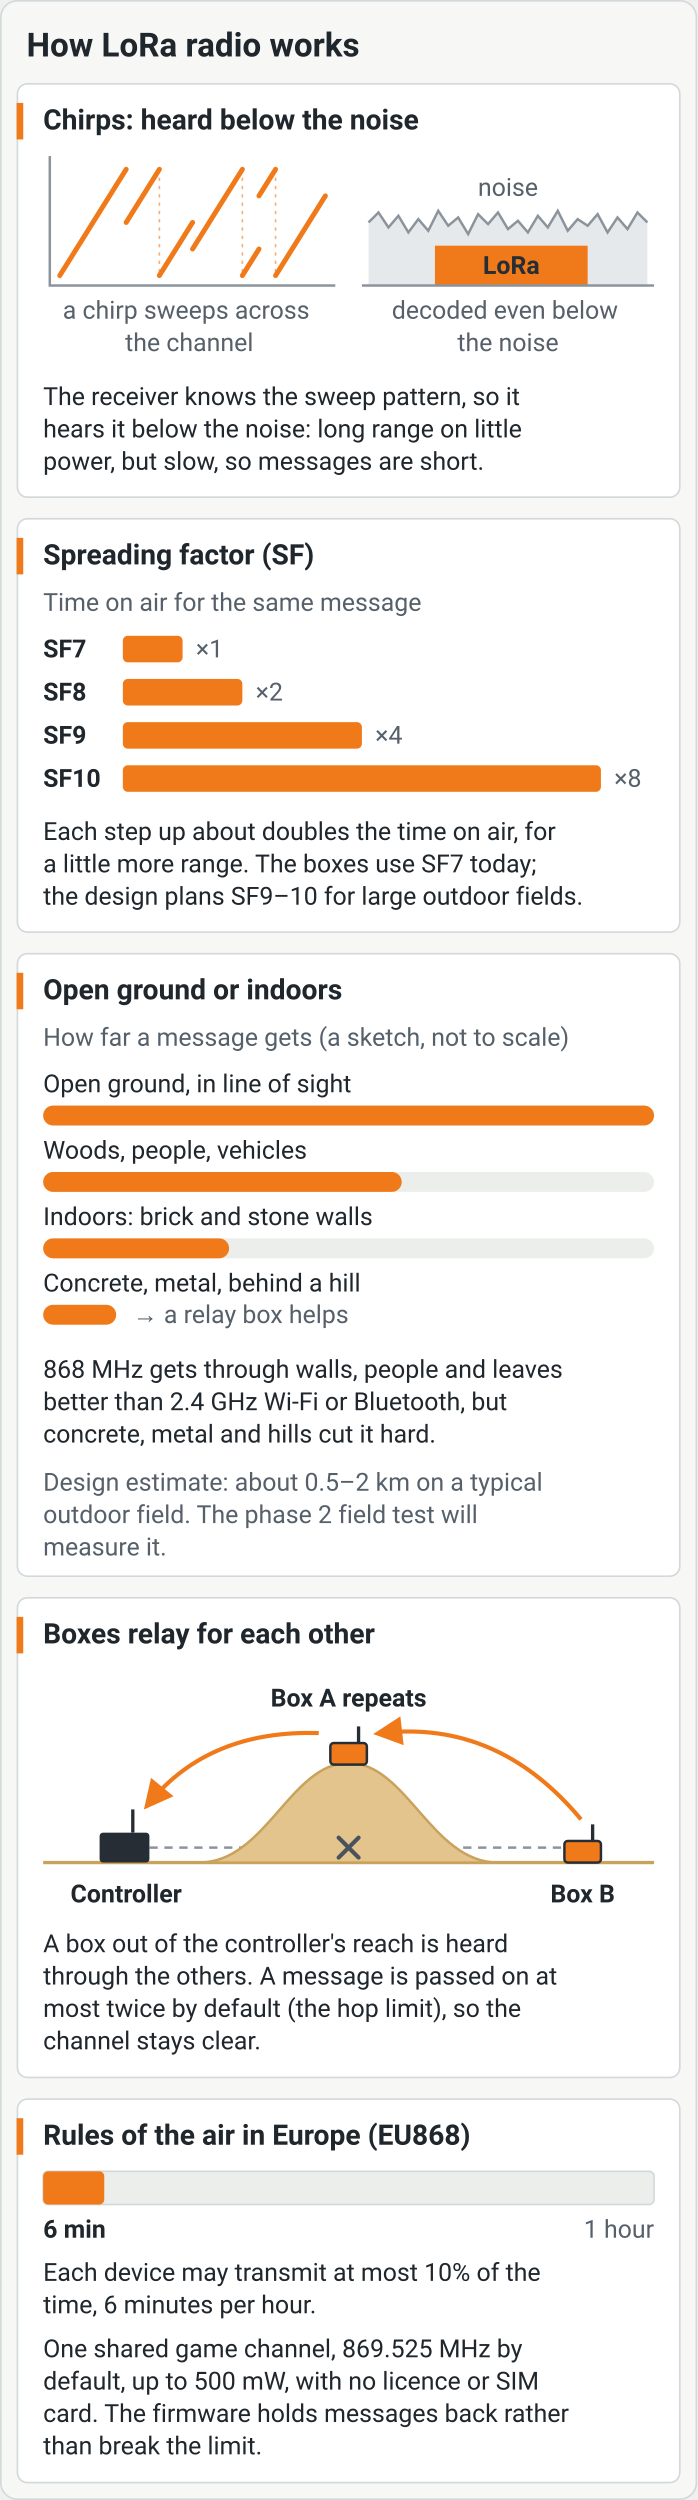
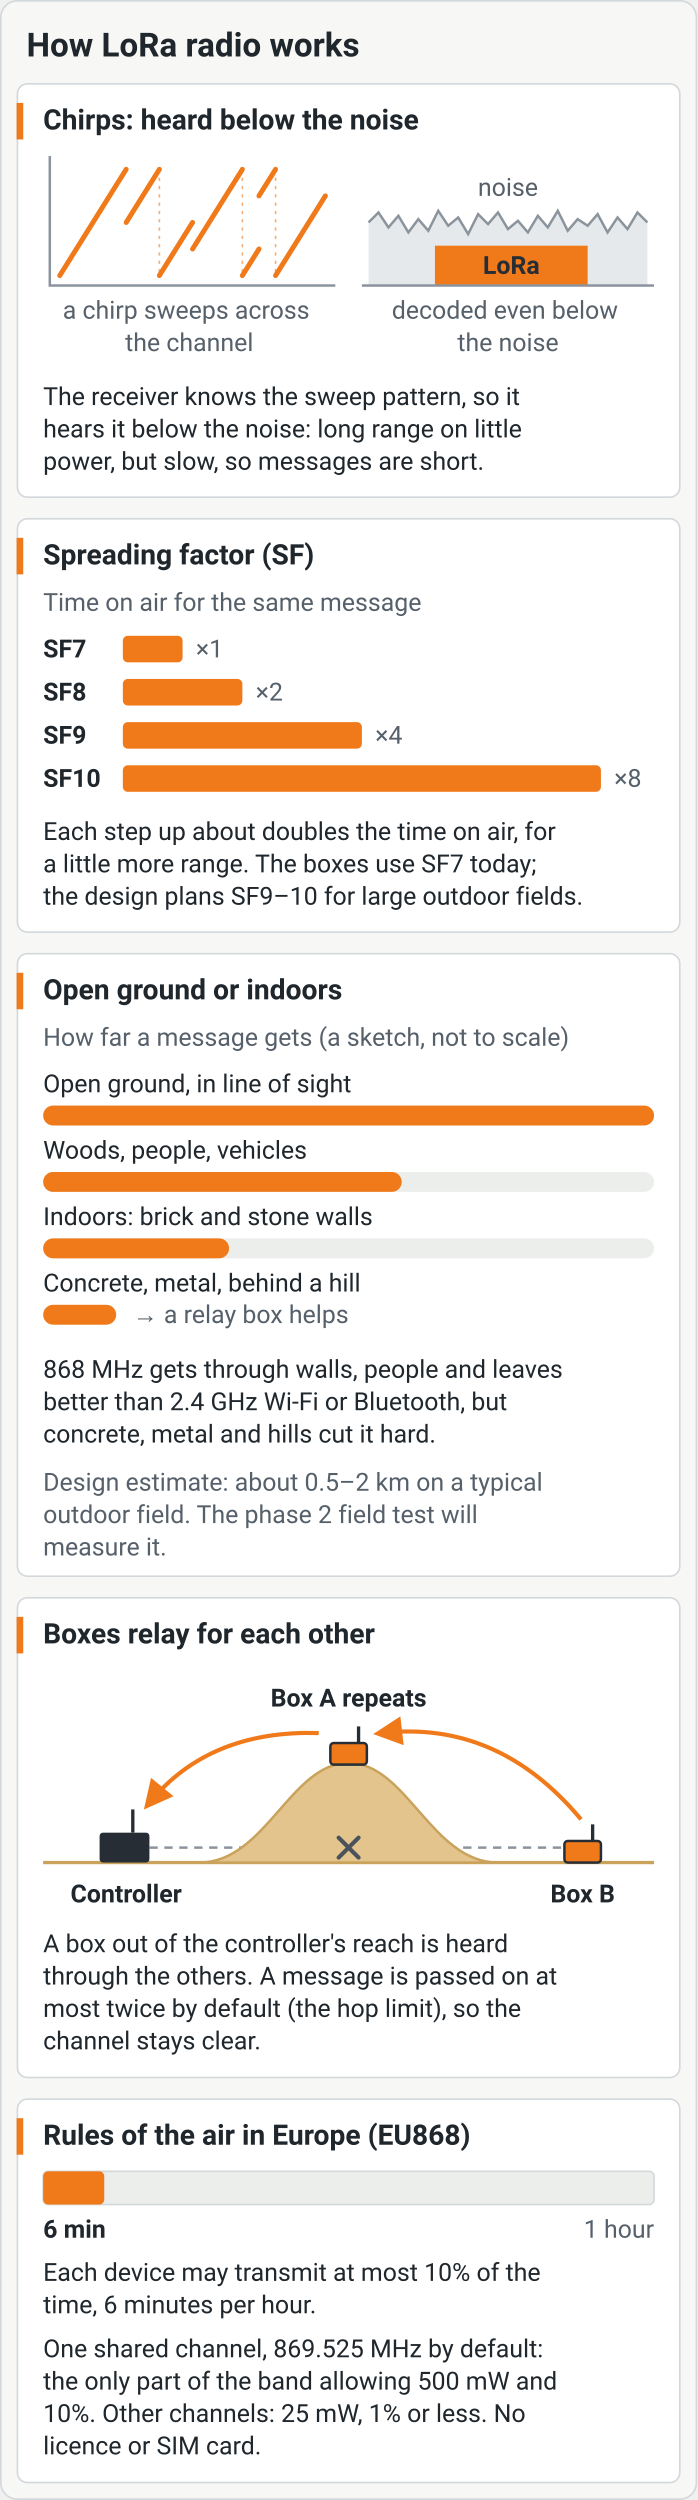
<svg xmlns="http://www.w3.org/2000/svg" viewBox="0 0 420 1506" width="420" height="1506" role="img" aria-labelledby="title desc" xml:lang="en" font-family="Barlow, 'Segoe UI', Roboto, 'Helvetica Neue', Arial, 'Liberation Sans', sans-serif" font-size="15" fill="#1f262c">
  <defs>
    <marker id="arrow" viewBox="0 0 10 10" refX="7" refY="5" markerWidth="7" markerHeight="7" orient="auto">
      <path d="M0 0L10 5L0 10z" fill="#f07a1a" />
    </marker>
  </defs>
  <rect x="0.5" y="0.5" width="419" height="1505" rx="10" fill="#f7f8f6" stroke="#d3d8db" />
  <text x="16" y="34" font-size="20" font-weight="600">How LoRa radio works</text>
  <g transform="translate(10 50)">
    <rect x="0.5" y="0.5" width="399" height="249" rx="6" fill="#ffffff" stroke="#d3d8db" />
    <rect x="0" y="12" width="4" height="22" fill="#f07a1a" />
    <text x="16" y="28" font-size="17" font-weight="600">Chirps: heard below the noise</text>
    <polyline points="20,44 20,122 192,122" fill="none" stroke="#8b949c" stroke-width="1.5" />
    <path d="M86 52V116M136 52V116M156 52V116" stroke="#f07a1a" stroke-width="1" stroke-dasharray="2 3" opacity="0.6" />
    <path d="M26 116L66 52M66 84L86 52M86 116L106 84M106 100L136 52M136 116L146 100M146 68L156 52M156 116L186 68" fill="none" stroke="#f07a1a" stroke-width="3" stroke-linecap="round" />
    <text x="104" y="142" text-anchor="middle" fill="#56606a">
      <tspan x="104">a chirp sweeps across</tspan>
      <tspan x="104" dy="19.5">the channel</tspan>
    </text>
    <polygon points="212,84 218,78 224,87 230,80 236,90 242,82 248,89 254,77 260,86 266,81 272,91 278,79 284,85 290,78 296,88 302,83 308,90 314,80 320,87 326,77 332,89 338,82 344,86 350,79 356,90 362,81 368,88 374,78 380,84 380,122 212,122" fill="#e6e9eb" />
    <rect x="252" y="98" width="92" height="24" fill="#f07a1a" />
    <text x="298" y="115" text-anchor="middle" font-weight="600" fill="#262d34">LoRa</text>
    <polyline points="212,84 218,78 224,87 230,80 236,90 242,82 248,89 254,77 260,86 266,81 272,91 278,79 284,85 290,78 296,88 302,83 308,90 314,80 320,87 326,77 332,89 338,82 344,86 350,79 356,90 362,81 368,88 374,78 380,84" fill="none" stroke="#8b949c" stroke-width="1.5" />
    <line x1="208" y1="122" x2="384" y2="122" stroke="#8b949c" stroke-width="1.5" />
    <text x="296" y="68" text-anchor="middle" fill="#56606a">noise</text>
    <text x="296" y="142" text-anchor="middle" fill="#56606a">
      <tspan x="296">decoded even below</tspan>
      <tspan x="296" dy="19.5">the noise</tspan>
    </text>
    <text x="16" y="194">
      <tspan x="16">The receiver knows the sweep pattern, so it</tspan>
      <tspan x="16" dy="19.5">hears it below the noise: long range on little</tspan>
      <tspan x="16" dy="19.5">power, but slow, so messages are short.</tspan>
    </text>
  </g>
  <g transform="translate(10 312)">
    <rect x="0.5" y="0.5" width="399" height="249" rx="6" fill="#ffffff" stroke="#d3d8db" />
    <rect x="0" y="12" width="4" height="22" fill="#f07a1a" />
    <text x="16" y="28" font-size="17" font-weight="600">Spreading factor (SF)</text>
    <text x="16" y="56" fill="#56606a">Time on air for the same message</text>
    <g font-weight="600">
      <text x="16" y="84">SF7</text>
      <text x="16" y="110">SF8</text>
      <text x="16" y="136">SF9</text>
      <text x="16" y="162">SF10</text>
    </g>
    <g fill="#f07a1a">
      <rect x="64" y="71" width="36" height="16" rx="3" />
      <rect x="64" y="97" width="72" height="16" rx="3" />
      <rect x="64" y="123" width="144" height="16" rx="3" />
      <rect x="64" y="149" width="288" height="16" rx="3" />
    </g>
    <g fill="#56606a">
      <text x="108" y="84">×1</text>
      <text x="144" y="110">×2</text>
      <text x="216" y="136">×4</text>
      <text x="360" y="162">×8</text>
    </g>
    <text x="16" y="194">
      <tspan x="16">Each step up about doubles the time on air, for</tspan>
      <tspan x="16" dy="19.5">a little more range. The boxes use SF7 today;</tspan>
      <tspan x="16" dy="19.5">the design plans SF9–10 for large outdoor fields.</tspan>
    </text>
  </g>
  <g transform="translate(10 574)">
    <rect x="0.5" y="0.5" width="399" height="375" rx="6" fill="#ffffff" stroke="#d3d8db" />
    <rect x="0" y="12" width="4" height="22" fill="#f07a1a" />
    <text x="16" y="28" font-size="17" font-weight="600">Open ground or indoors</text>
    <text x="16" y="56" fill="#56606a">How far a message gets (a sketch, not to scale)</text>
    <text x="16" y="84">Open ground, in line of sight</text>
    <text x="16" y="124">Woods, people, vehicles</text>
    <text x="16" y="164">Indoors: brick and stone walls</text>
    <text x="16" y="204">Concrete, metal, behind a hill</text>
    <g fill="#ebeeea">
      <rect x="16" y="92" width="368" height="12" rx="6" />
      <rect x="16" y="132" width="368" height="12" rx="6" />
      <rect x="16" y="172" width="368" height="12" rx="6" />
    </g>
    <g fill="#f07a1a">
      <rect x="16" y="92" width="368" height="12" rx="6" />
      <rect x="16" y="132" width="216" height="12" rx="6" />
      <rect x="16" y="172" width="112" height="12" rx="6" />
      <rect x="16" y="212" width="44" height="12" rx="6" />
    </g>
    <text x="70" y="223" fill="#56606a">→ a relay box helps</text>
    <text x="16" y="256">
      <tspan x="16">868 MHz gets through walls, people and leaves</tspan>
      <tspan x="16" dy="19.5">better than 2.4 GHz Wi-Fi or Bluetooth, but</tspan>
      <tspan x="16" dy="19.5">concrete, metal and hills cut it hard.</tspan>
    </text>
    <text x="16" y="324" fill="#56606a">
      <tspan x="16">Design estimate: about 0.5–2 km on a typical</tspan>
      <tspan x="16" dy="19.5">outdoor field. The phase 2 field test will</tspan>
      <tspan x="16" dy="19.5">measure it.</tspan>
    </text>
  </g>
  <g transform="translate(10 962)">
    <rect x="0.5" y="0.5" width="399" height="289" rx="6" fill="#ffffff" stroke="#d3d8db" />
    <rect x="0" y="12" width="4" height="22" fill="#f07a1a" />
    <text x="16" y="28" font-size="17" font-weight="600">Boxes relay for each other</text>
    <line x1="16" y1="160" x2="384" y2="160" stroke="#c9a25c" stroke-width="2" />
    <line x1="80" y1="151" x2="330" y2="151" stroke="#8b949c" stroke-width="1.5" stroke-dasharray="5 4" />
    <path d="M110 160C150 160 165 100 200 100C235 100 250 160 290 160z" fill="#e3c48d" stroke="#c9a25c" stroke-width="1.5" />
    <path d="M194 145l12 12M206 145l-12 12" stroke="#4a535c" stroke-width="2.5" stroke-linecap="round" />
    <path d="M340 134Q290 74 220 82" fill="none" stroke="#f07a1a" stroke-width="2.5" marker-end="url(#arrow)" />
    <path d="M182 82Q116 80 80 124" fill="none" stroke="#f07a1a" stroke-width="2.5" marker-end="url(#arrow)" />
    <line x1="70" y1="142" x2="70" y2="128" stroke="#262d34" stroke-width="2" />
    <rect x="50" y="142" width="30" height="18" rx="2" fill="#262d34" />
    <line x1="206" y1="88" x2="206" y2="78" stroke="#262d34" stroke-width="2" />
    <rect x="189" y="88" width="22" height="13" rx="2" fill="#f07a1a" stroke="#262d34" stroke-width="1.5" />
    <line x1="347" y1="147" x2="347" y2="137" stroke="#262d34" stroke-width="2" />
    <rect x="330" y="147" width="22" height="13" rx="2" fill="#f07a1a" stroke="#262d34" stroke-width="1.5" />
    <text x="200" y="66" text-anchor="middle" font-weight="600">Box A repeats</text>
    <text x="66" y="184" text-anchor="middle" font-weight="600">Controller</text>
    <text x="341" y="184" text-anchor="middle" font-weight="600">Box B</text>
    <text x="16" y="214">
      <tspan x="16">A box out of the controller's reach is heard</tspan>
      <tspan x="16" dy="19.5">through the others. A message is passed on at</tspan>
      <tspan x="16" dy="19.5">most twice by default (the hop limit), so the</tspan>
      <tspan x="16" dy="19.5">channel stays clear.</tspan>
    </text>
  </g>
  <g transform="translate(10 1264)">
    <rect x="0.5" y="0.5" width="399" height="231" rx="6" fill="#ffffff" stroke="#d3d8db" />
    <rect x="0" y="12" width="4" height="22" fill="#f07a1a" />
    <text x="16" y="28" font-size="17" font-weight="600">Rules of the air in Europe (EU868)</text>
    <rect x="16" y="44" width="368" height="20" rx="3" fill="#ebeeea" stroke="#d3d8db" />
    <rect x="16" y="44" width="36.8" height="20" rx="3" fill="#f07a1a" />
    <text x="16" y="84" font-weight="600">6 min</text>
    <text x="384" y="84" text-anchor="end" fill="#56606a">1 hour</text>
    <text x="16" y="110">
      <tspan x="16">Each device may transmit at most 10% of the</tspan>
      <tspan x="16" dy="19.5">time, 6 minutes per hour.</tspan>
    </text>
    <text x="16" y="156">
-       <tspan x="16">One shared game channel, 869.525 MHz by</tspan>
-       <tspan x="16" dy="19.5">default, up to 500 mW, with no licence or SIM</tspan>
-       <tspan x="16" dy="19.5">card. The firmware holds messages back rather</tspan>
-       <tspan x="16" dy="19.5">than break the limit.</tspan>
+       <tspan x="16">One shared channel, 869.525 MHz by default:</tspan>
+       <tspan x="16" dy="19.5">the only part of the band allowing 500 mW and</tspan>
+       <tspan x="16" dy="19.5">10%. Other channels: 25 mW, 1% or less. No</tspan>
+       <tspan x="16" dy="19.5">licence or SIM card.</tspan>
    </text>
  </g>
</svg>
